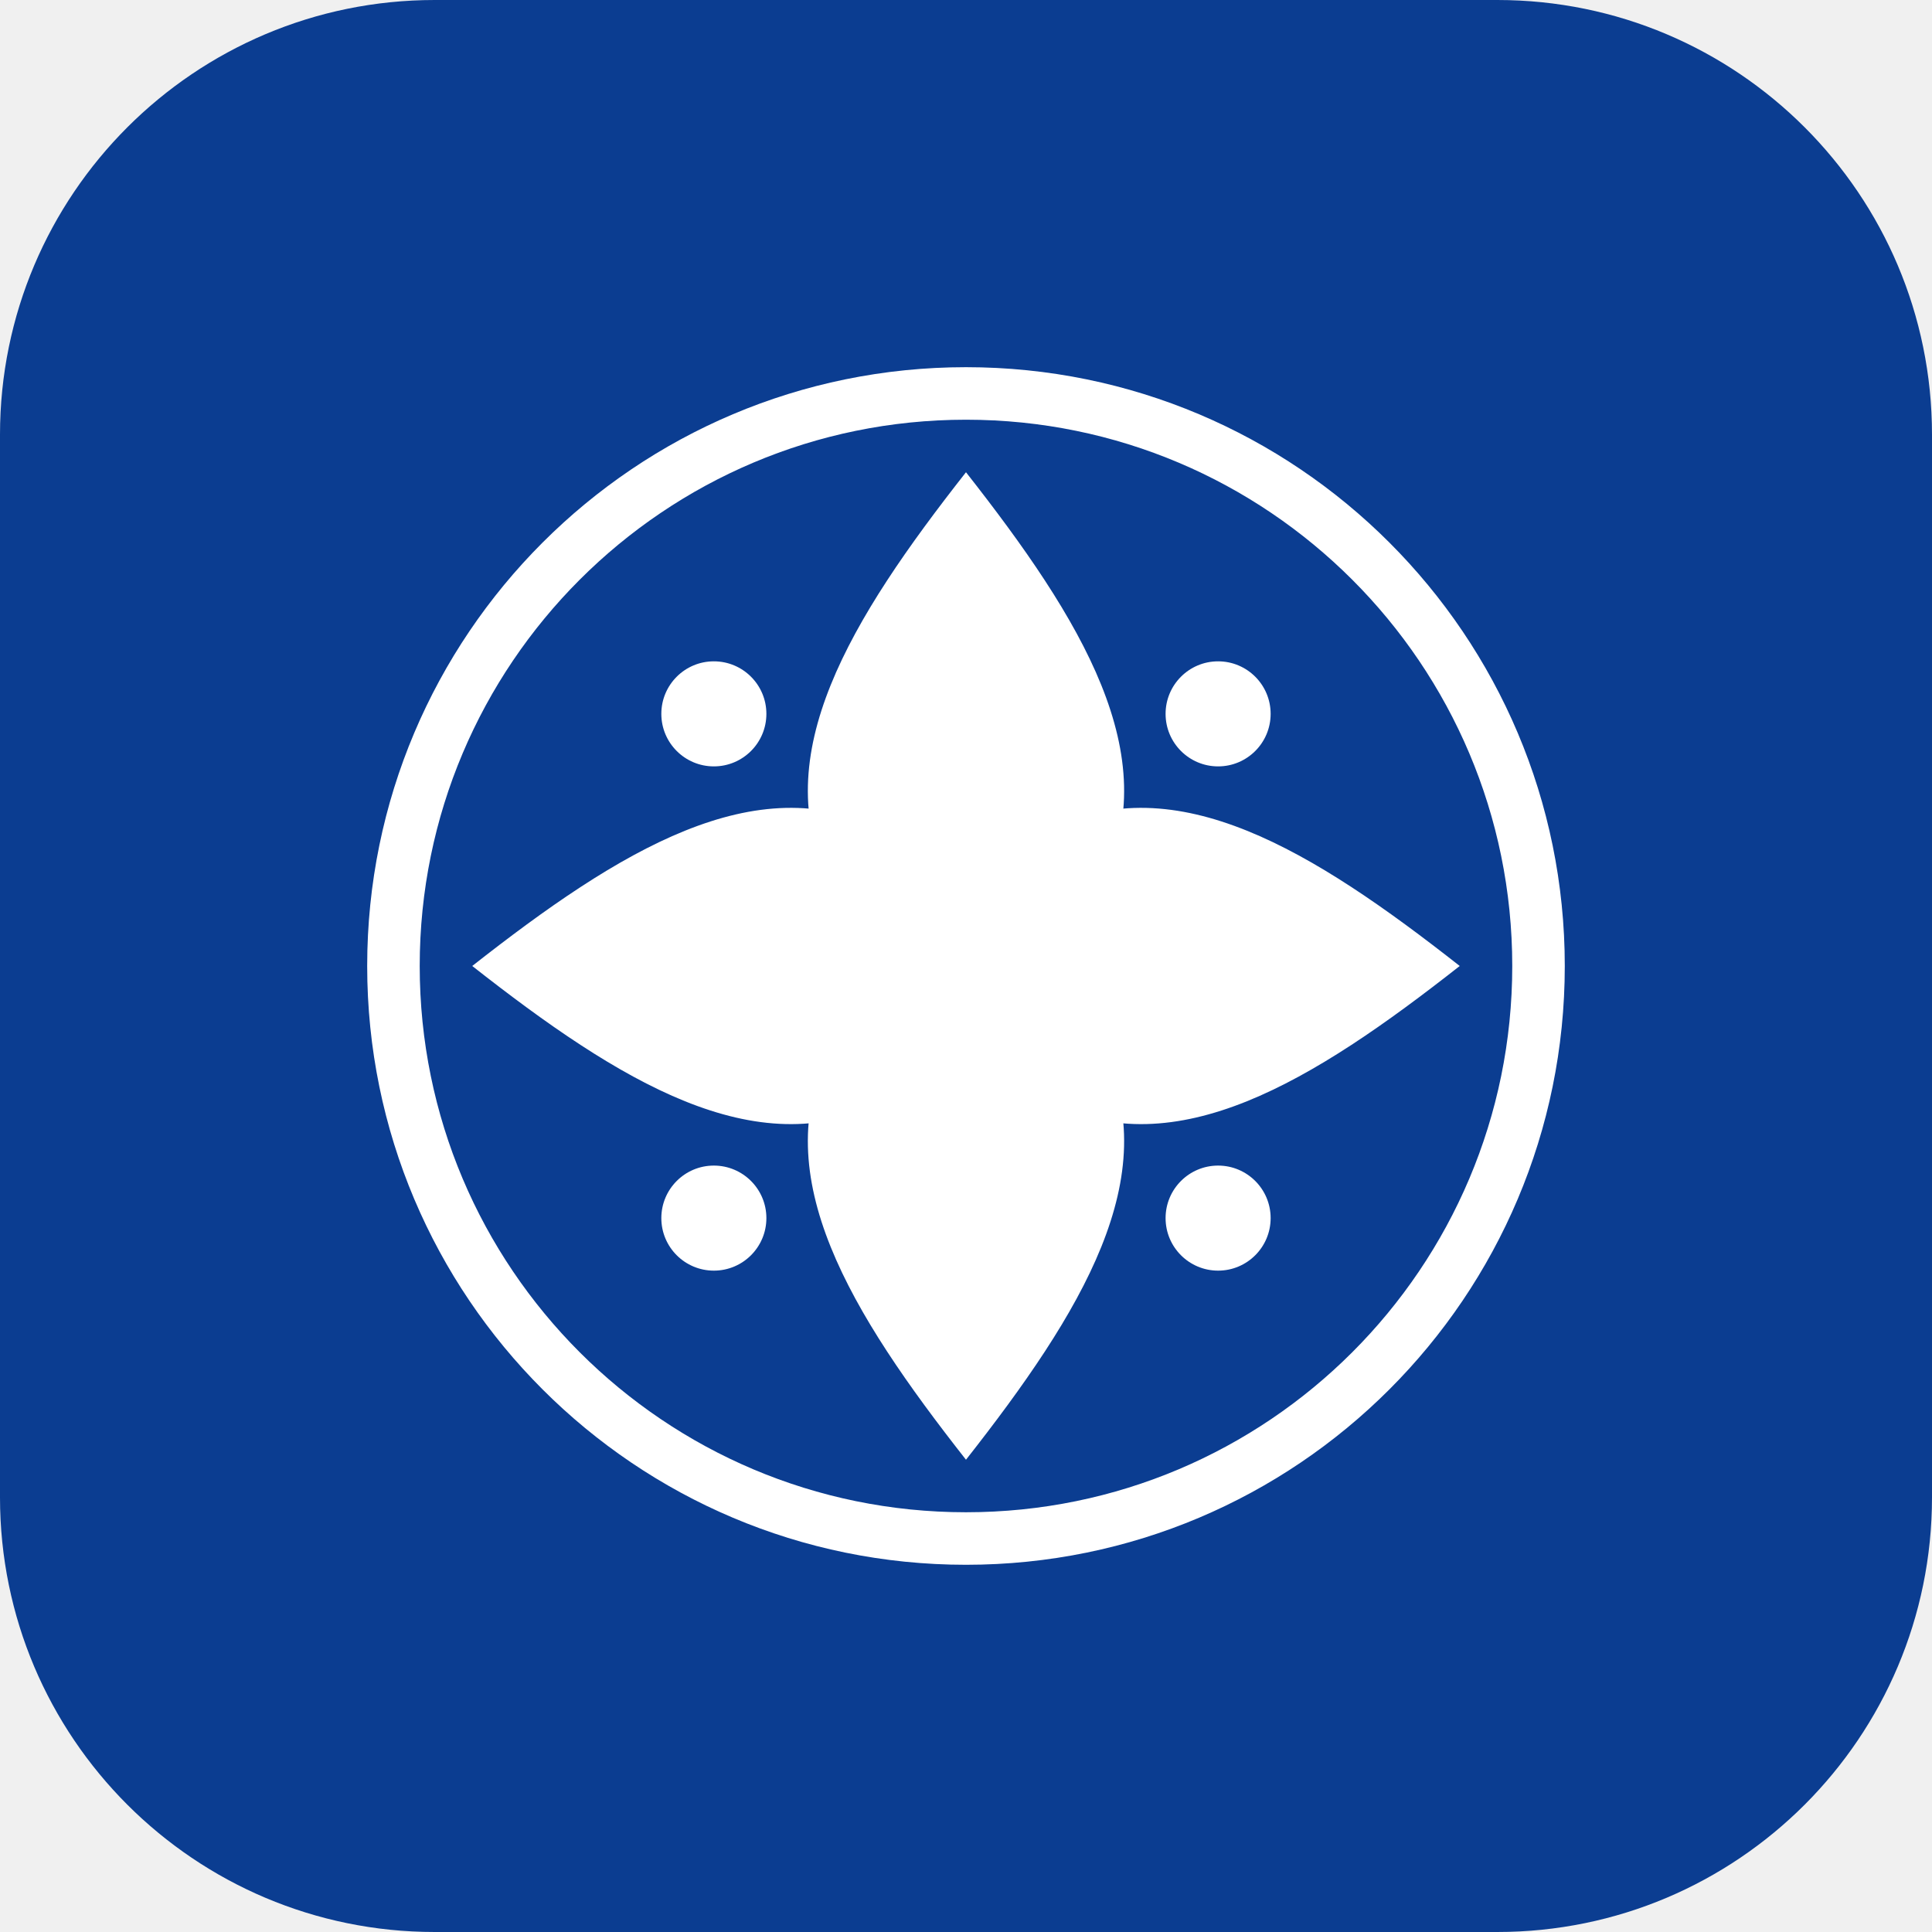
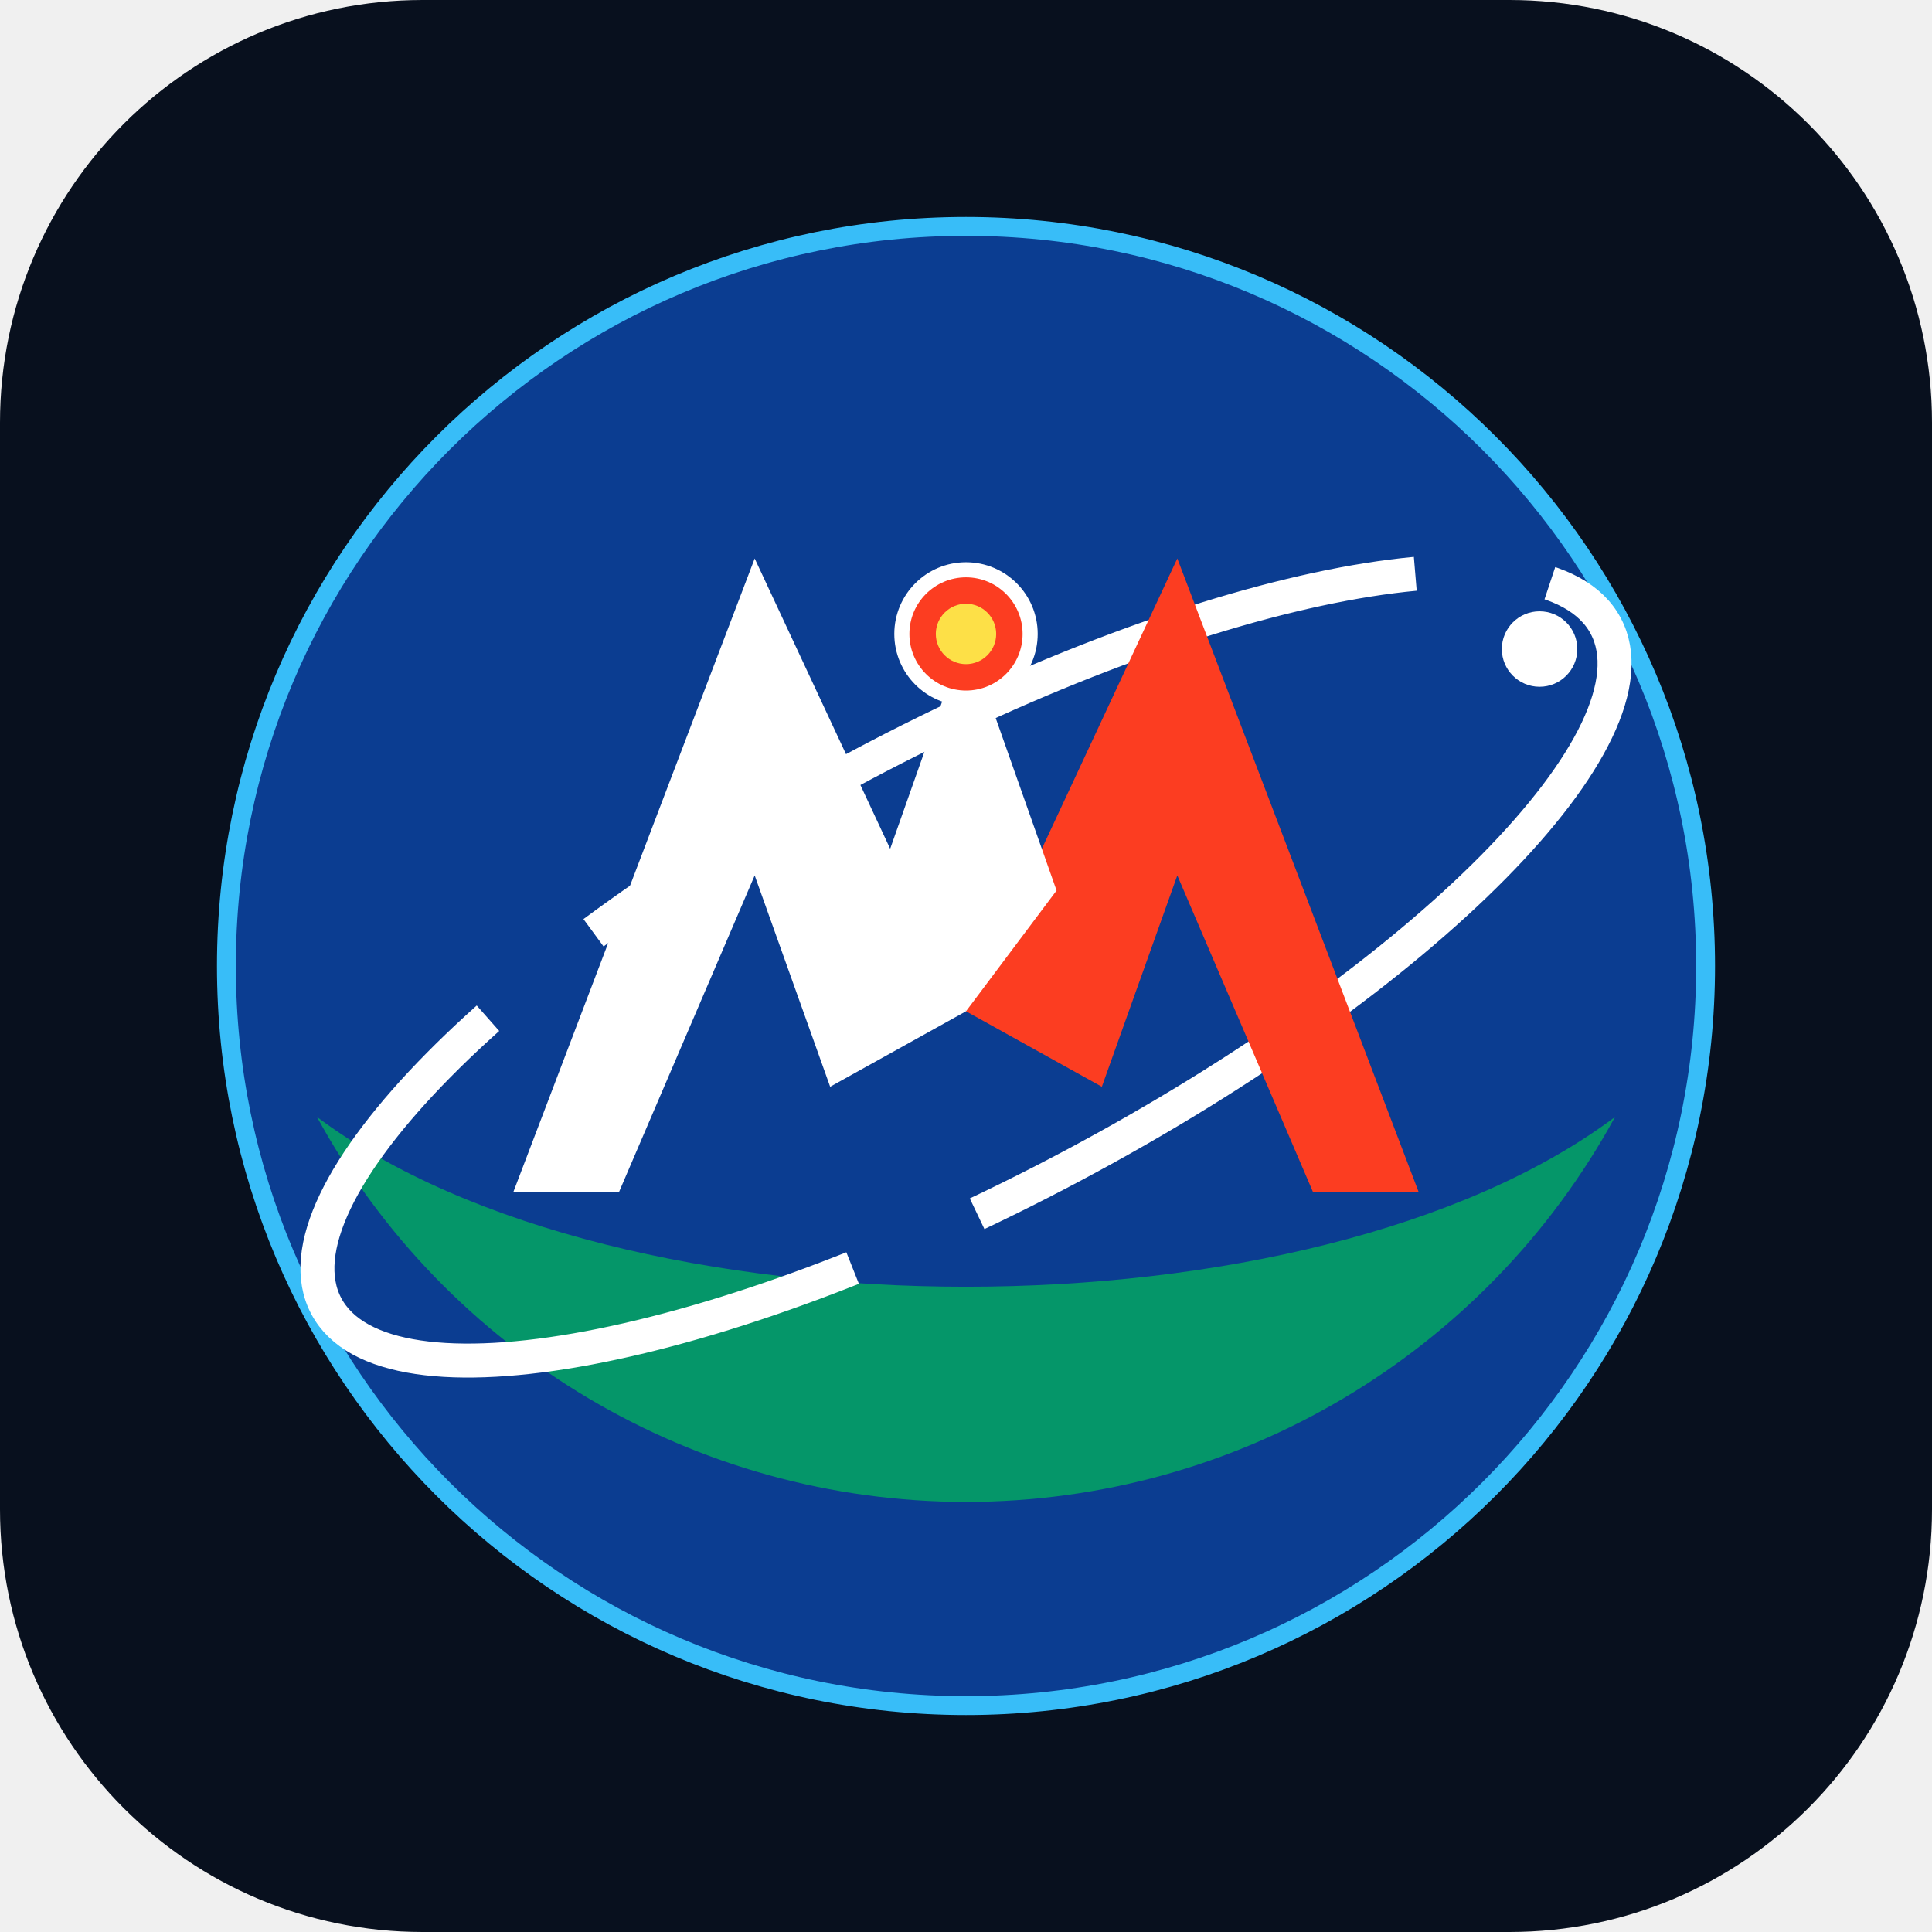
<svg xmlns="http://www.w3.org/2000/svg" viewBox="0 0 256 256" width="256" height="256">
-   <rect width="256" height="256" rx="57.6" fill="#0B3D91" />
-   <g transform="translate(38.91 38.91) scale(0.696)" fill="#ffffff">
-     <path d="M 128,14 A 114,114 0 1 0 128,242 A 114,114 0 1 0 128,14 Z M 128,24 A 104,104 0 1 1 128,232 A 104,104 0 1 1 128,24 Z" fill="#ffffff" />
-     <g fill-rule="evenodd">
-       <path d="M 128,34 C 150,62 166,88 154,112 C 146,124 137,128 128,128 C 119,128 110,124 102,112 C 90,88 106,62 128,34 Z" fill="#ffffff" />
-       <path d="M 128,222 C 106,194 90,168 102,144 C 110,132 119,128 128,128 C 137,128 146,132 154,144 C 166,168 150,194 128,222 Z" fill="#ffffff" />
-       <path d="M 34,128 C 62,106 88,90 112,102 C 124,110 128,119 128,128 C 128,137 124,146 112,154 C 88,166 62,150 34,128 Z" fill="#ffffff" />
-       <path d="M 222,128 C 194,150 168,166 144,154 C 132,146 128,137 128,128 C 128,119 132,110 144,102 C 168,90 194,106 222,128 Z" fill="#ffffff" />
-       <circle cx="80" cy="80" r="10" fill="#ffffff" />
-       <circle cx="176" cy="80" r="10" fill="#ffffff" />
-       <circle cx="80" cy="176" r="10" fill="#ffffff" />
-       <circle cx="176" cy="176" r="10" fill="#ffffff" />
-       <path d="M 128,102 A 26,26 0 1 0 128,154 A 26,26 0 1 0 128,102 Z M 128,114 A 14,14 0 1 1 128,142 A 14,14 0 1 1 128,114 Z" fill="#ffffff" />
-       <circle cx="128" cy="128" r="9" fill="#ffffff" />
-     </g>
-   </g>
+   <rect x="0" y="0" width="256" height="256" rx="56" fill="#08101E" />
+   <circle cx="128" cy="128" r="98" fill="#0B3D91" />
+   <circle cx="128" cy="128" r="98" fill="none" stroke="#38BDF8" stroke-width="2.5" />
+   <path d="M 42,148 A 98,98 0 0 0 214,148 C 174,178 82,178 42,148 Z" fill="#059669" />
+   <ellipse cx="128" cy="128" rx="96" ry="30" fill="none" stroke="#FFFFFF" stroke-width="4.5" stroke-dasharray="120 18" transform="rotate(-28 128 128)" />
+   <polygon points="68,158 100,74 128,134 110,144 100,116 82,158" fill="#FFFFFF" />
+   <polygon points="188,158 156,74 128,134 146,144 156,116 174,158" fill="#FC3D21" />
+   <polygon points="128,84 140,118 128,134 116,118" fill="#FFFFFF" />
+   <circle cx="128" cy="84" r="8.5" fill="#FC3D21" stroke="#FFFFFF" stroke-width="2" />
+   <circle cx="128" cy="84" r="4" fill="#FDE047" />
+   <circle cx="204" cy="86" r="5" fill="#FFFFFF" />
</svg>
